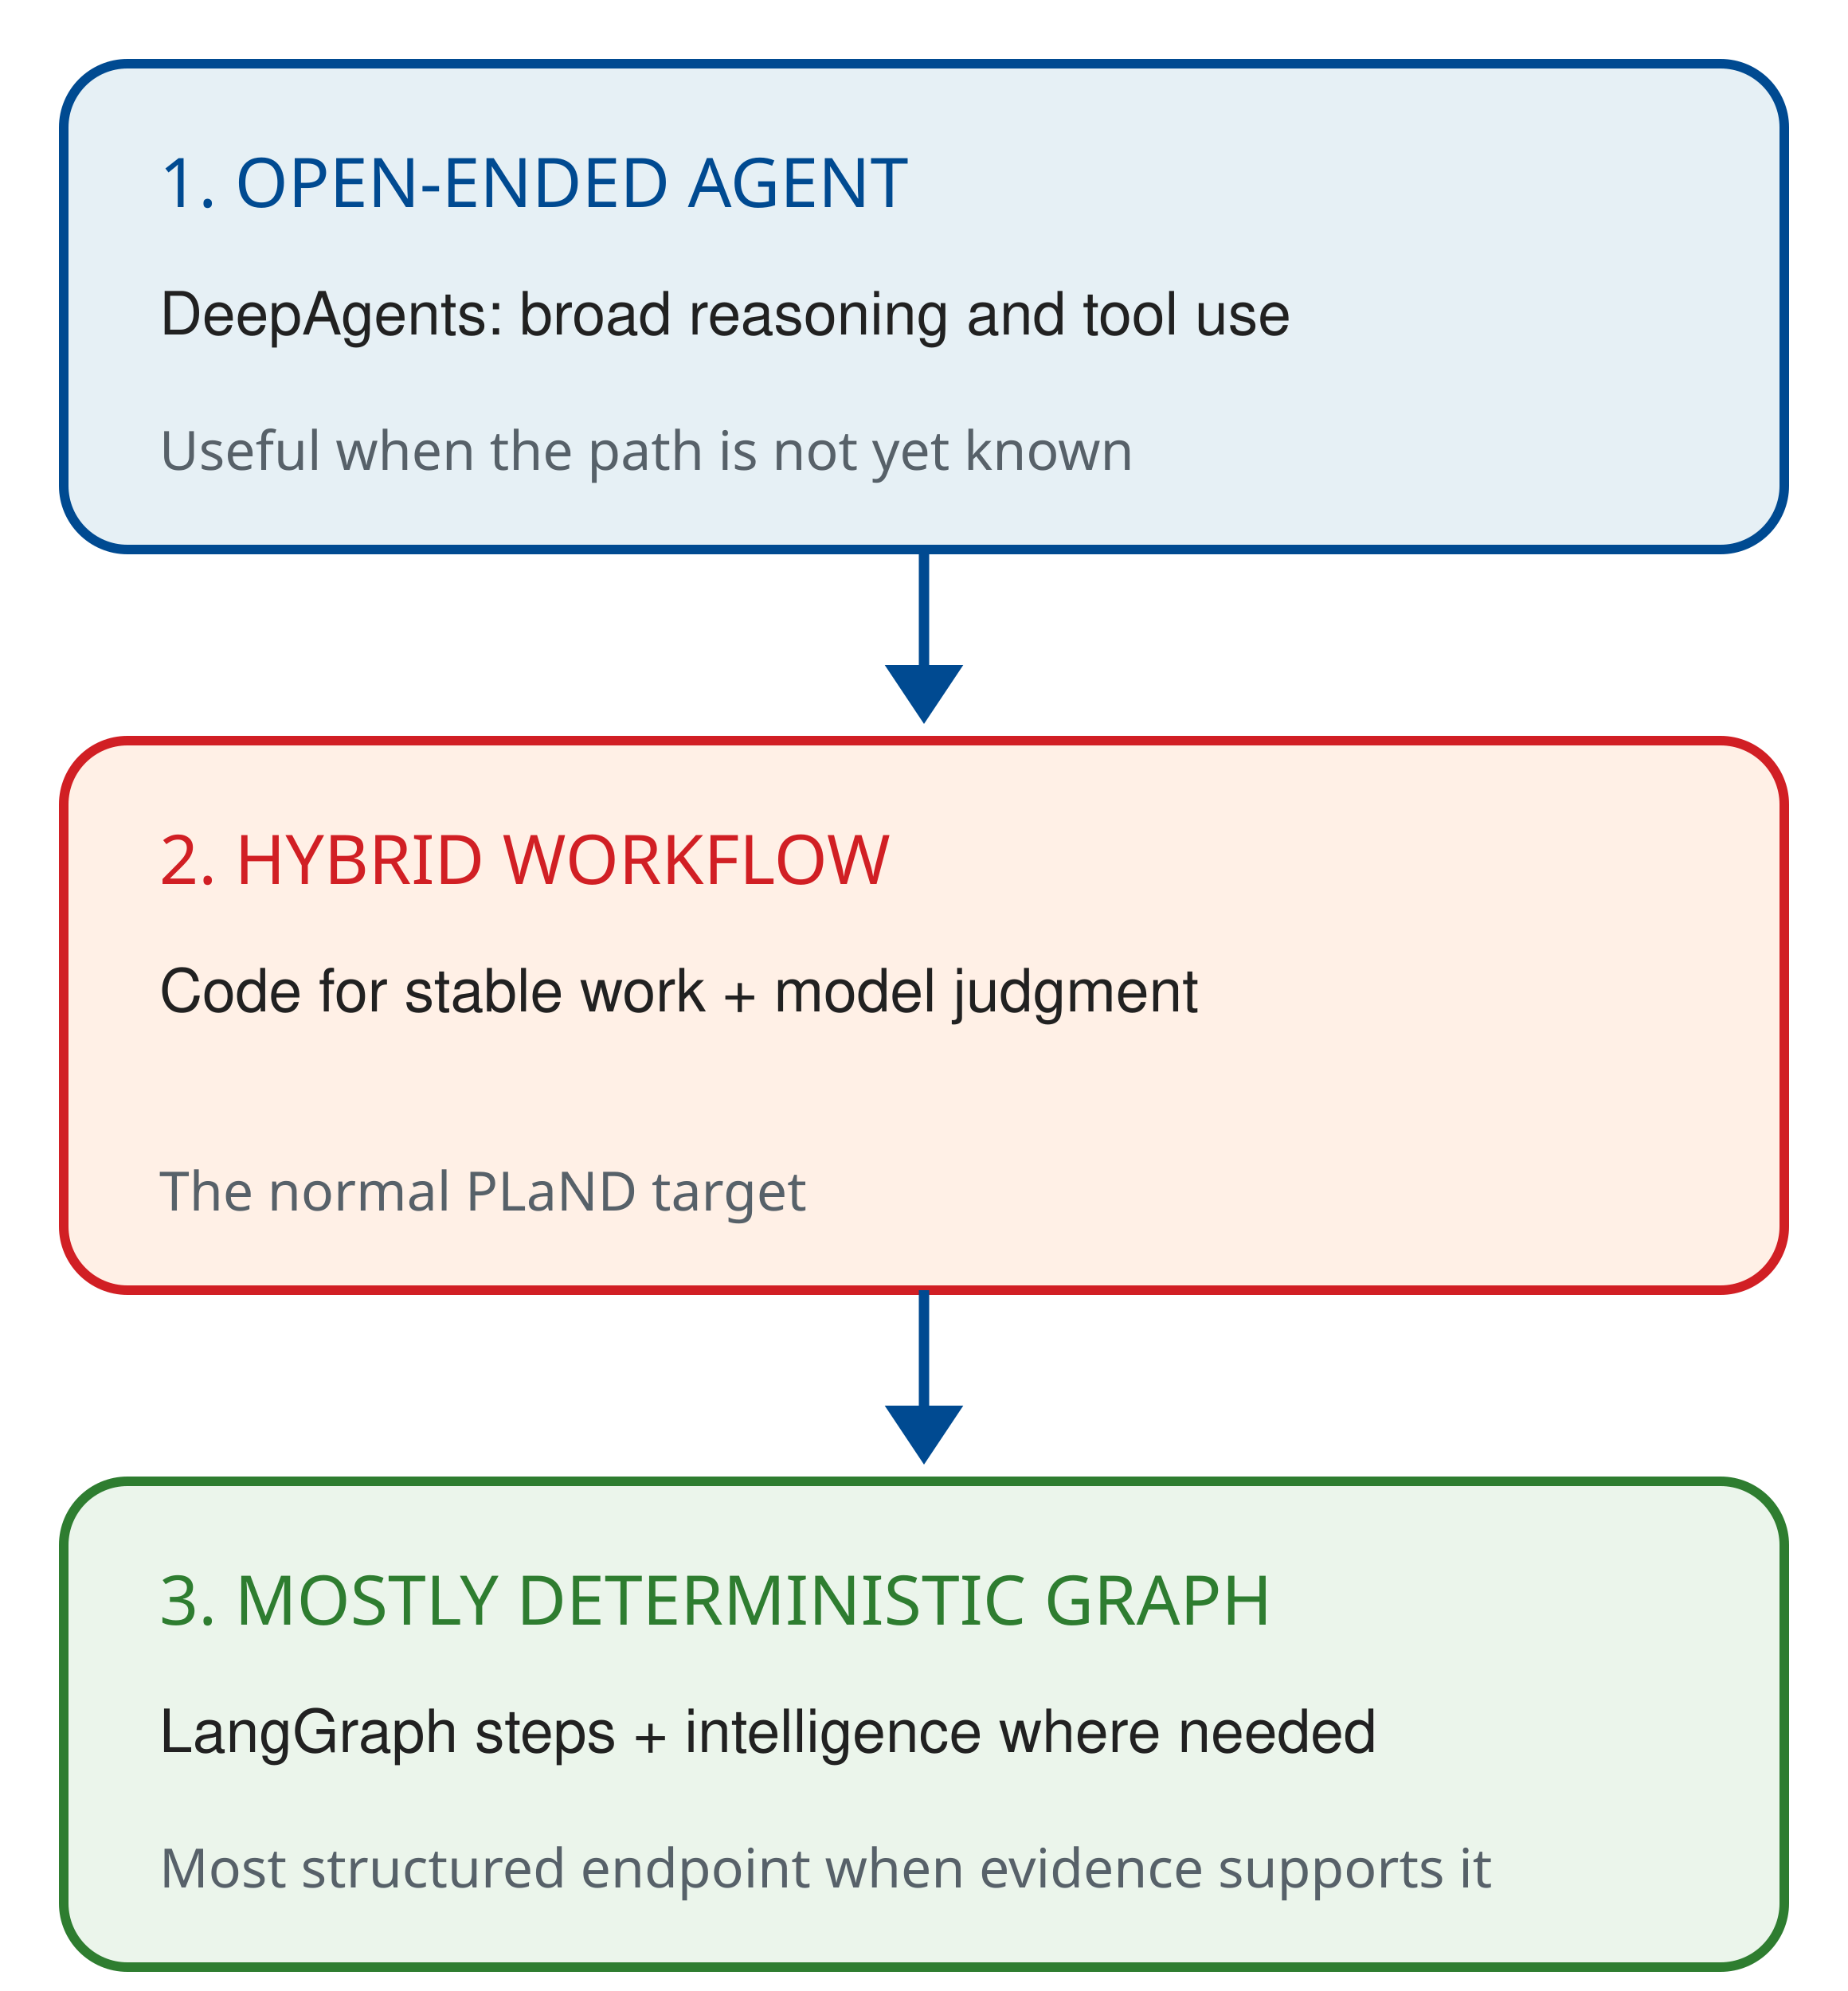
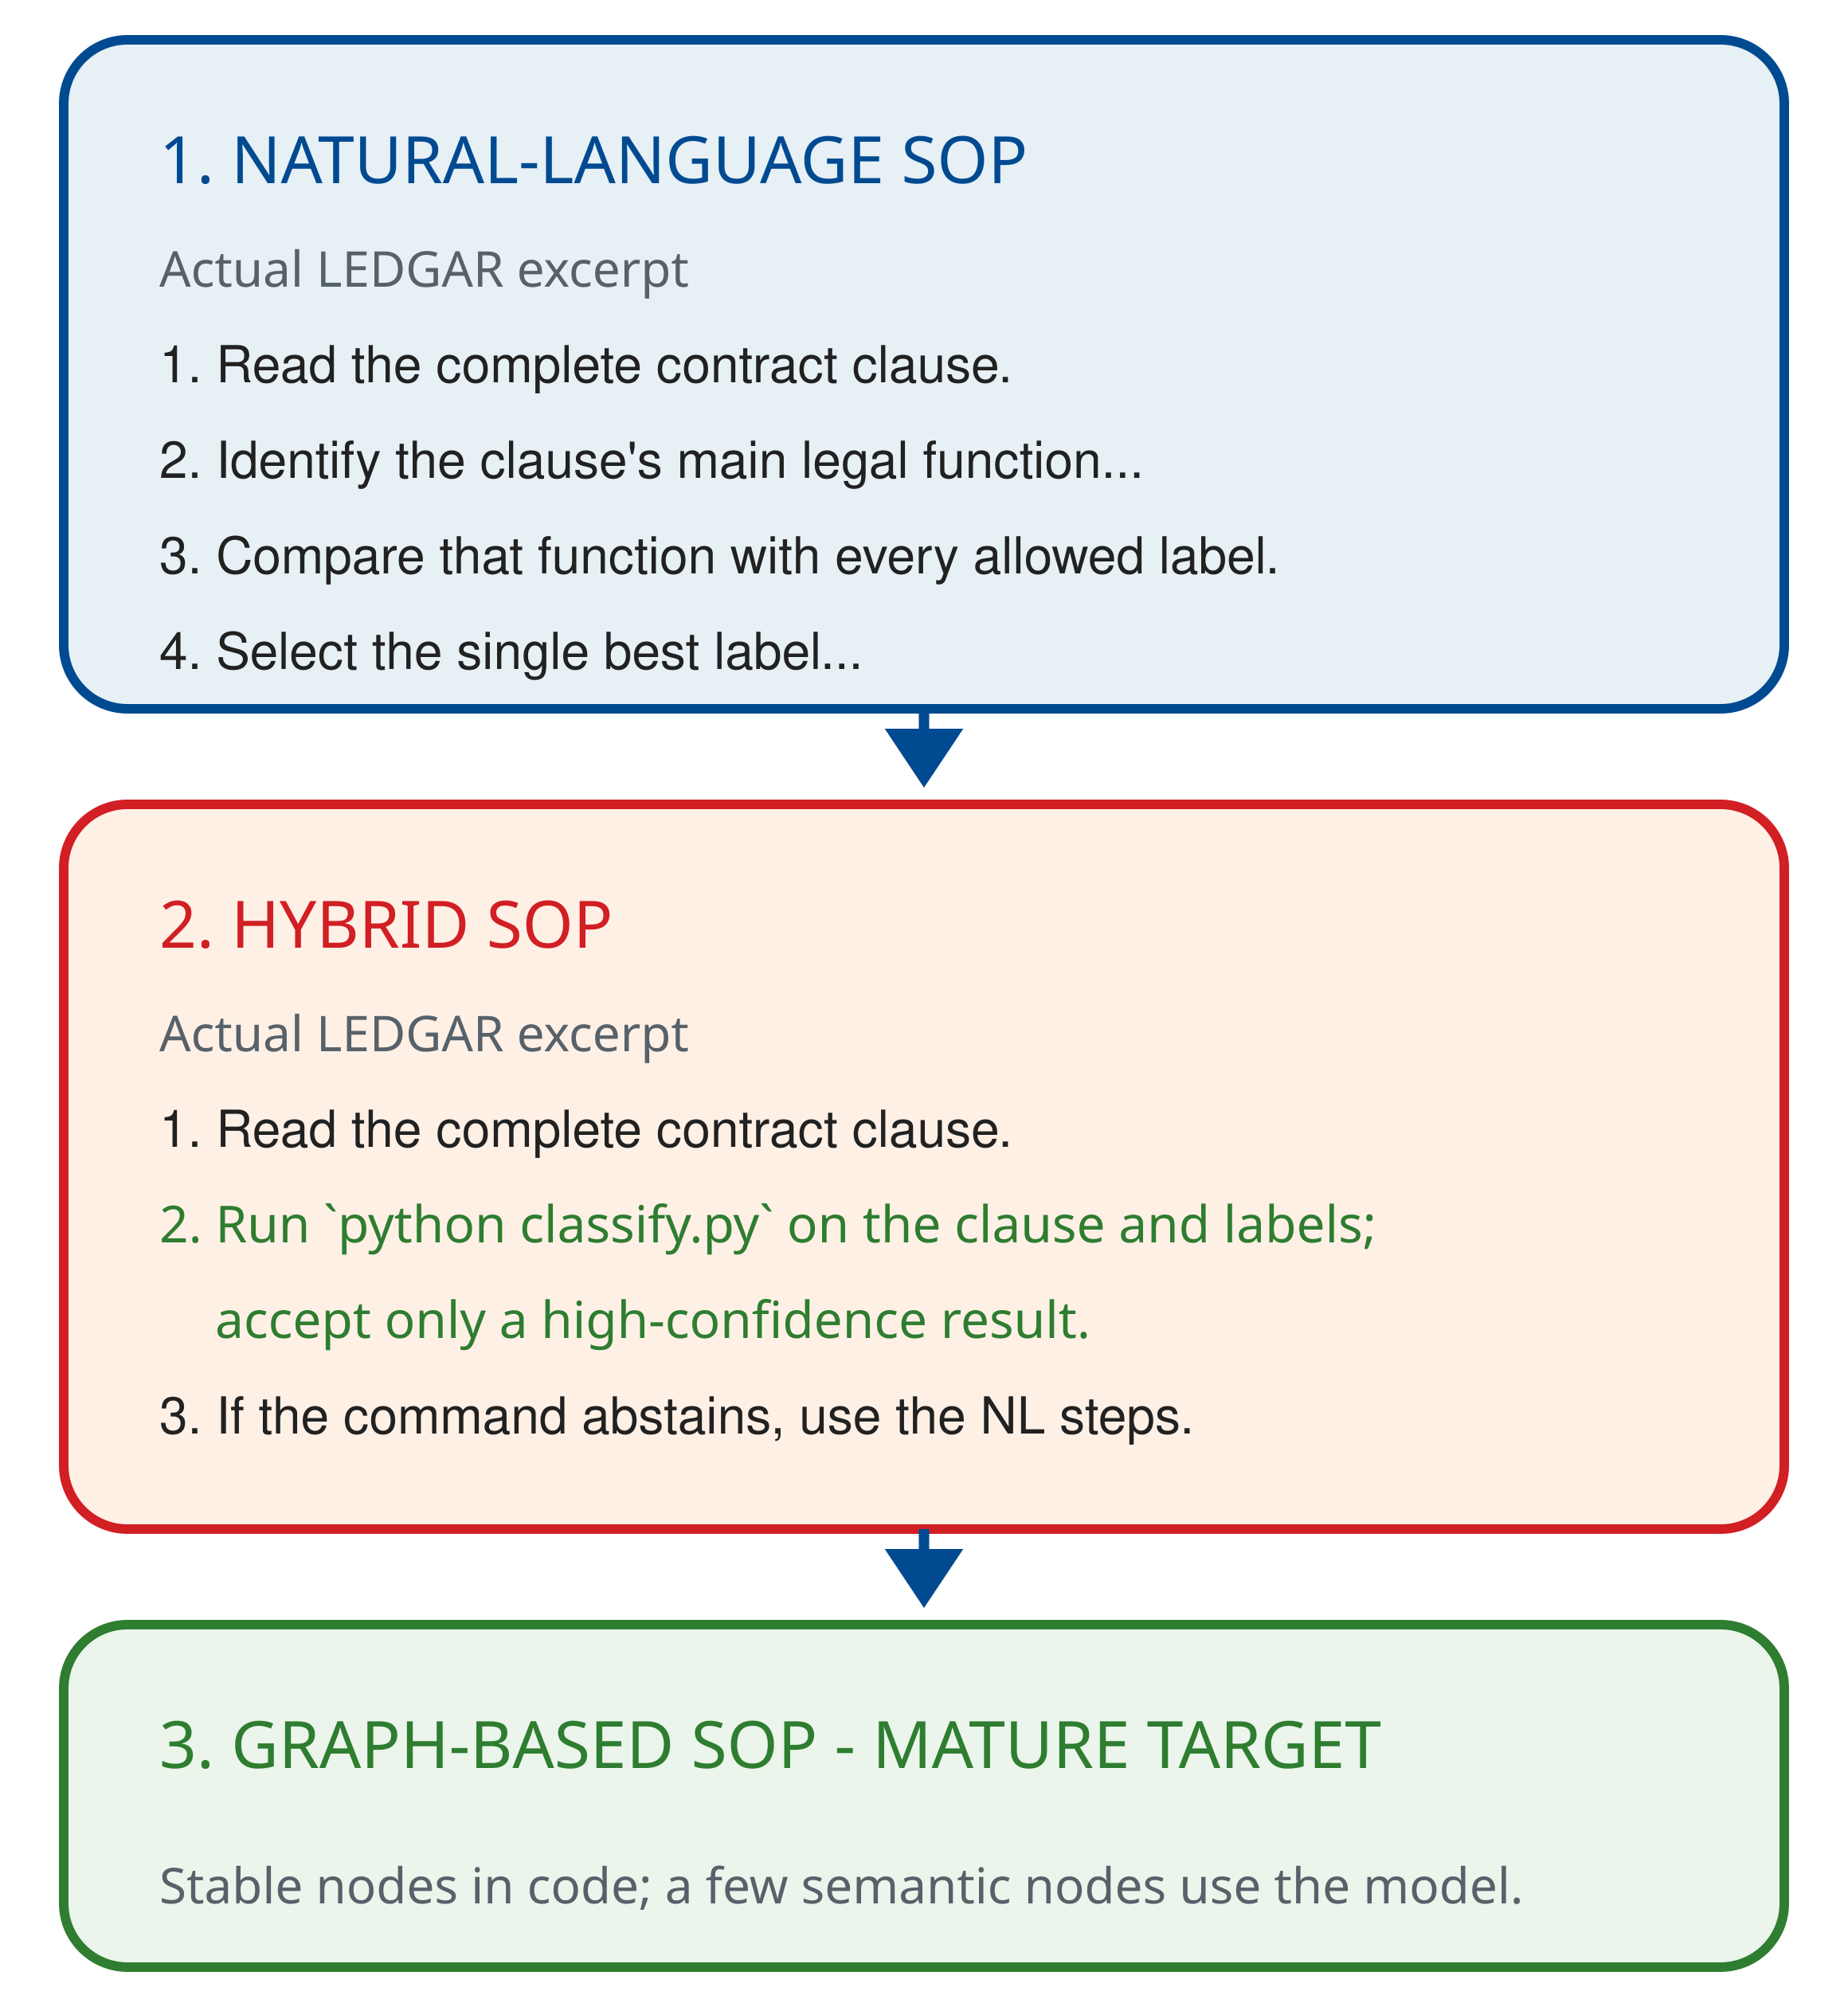
<svg xmlns="http://www.w3.org/2000/svg" width="232" height="250" preserveAspectRatio="xMinYMin meet" viewBox="0 0 232 250" version="1.0" fill-rule="evenodd">
  <clipPath id="clip">
    <rect x="0" y="0" width="232" height="250" />
  </clipPath>
  <g id="group" transform="scale(1,-1) translate(0,-250)" style="clip-path: url(#clip)">
    <g transform="">
-       <rect x="8" y="181" width="216" height="61" rx="8" ry="8" style="stroke: rgb(0%,29%,57%); stroke-linecap: butt; stroke-width: 1.2; fill: rgb(90%,94%,96%); fill-rule: evenodd;" />
-       <text x="20" y="224" style="font-family: Helvetica-Bold; font-size: 8.6px;fill: rgb(0%,29%,57%); stroke:none;" transform="translate(0,448) scale(1,-1)">1. OPEN-ENDED AGENT</text>
-       <text x="20" y="208" style="font-family: Helvetica; font-size: 7.5px;fill: rgb(13%,13%,13%); stroke:none;" transform="translate(0,416) scale(1,-1)">DeepAgents: broad reasoning and tool use</text>
-       <text x="20" y="191" style="font-family: Helvetica-Oblique; font-size: 6.8px;fill: rgb(34%,38%,41%); stroke:none;" transform="translate(0,382) scale(1,-1)">Useful when the path is not yet known</text>
-       <path d="M 116,181 L 116,163 Z" style="stroke: rgb(0%,29%,57%); stroke-linecap: butt; stroke-width: 1.3;" />
-       <polygon points="112 166, 120 166, 116 160" style="stroke: rgb(0%,29%,57%); stroke-linecap: butt; stroke-width: 1; fill: rgb(0%,29%,57%); fill-rule: evenodd;" />
-       <rect x="8" y="88" width="216" height="69" rx="8" ry="8" style="stroke: rgb(82%,12%,14%); stroke-linecap: butt; stroke-width: 1.2; fill: rgb(100%,94%,90%); fill-rule: evenodd;" />
-       <text x="20" y="139" style="font-family: Helvetica-Bold; font-size: 8.6px;fill: rgb(82%,12%,14%); stroke:none;" transform="translate(0,278) scale(1,-1)">2. HYBRID WORKFLOW</text>
-       <text x="20" y="123" style="font-family: Helvetica; font-size: 7.5px;fill: rgb(13%,13%,13%); stroke:none;" transform="translate(0,246) scale(1,-1)">Code for stable work + model judgment</text>
-       <text x="20" y="98" style="font-family: Helvetica-Oblique; font-size: 6.8px;fill: rgb(34%,38%,41%); stroke:none;" transform="translate(0,196) scale(1,-1)">The normal PLaND target</text>
-       <path d="M 116,88 L 116,70 Z" style="stroke: rgb(0%,29%,57%); stroke-linecap: butt; stroke-width: 1.3;" />
-       <polygon points="112 73, 120 73, 116 67" style="stroke: rgb(0%,29%,57%); stroke-linecap: butt; stroke-width: 1; fill: rgb(0%,29%,57%); fill-rule: evenodd;" />
-       <rect x="8" y="3" width="216" height="61" rx="8" ry="8" style="stroke: rgb(18%,49%,19%); stroke-linecap: butt; stroke-width: 1.2; fill: rgb(92%,96%,92%); fill-rule: evenodd;" />
-       <text x="20" y="46" style="font-family: Helvetica-Bold; font-size: 8.6px;fill: rgb(18%,49%,19%); stroke:none;" transform="translate(0,92) scale(1,-1)">3. MOSTLY DETERMINISTIC GRAPH</text>
-       <text x="20" y="30" style="font-family: Helvetica; font-size: 7.5px;fill: rgb(13%,13%,13%); stroke:none;" transform="translate(0,60) scale(1,-1)">LangGraph steps + intelligence where needed</text>
-       <text x="20" y="13" style="font-family: Helvetica-Oblique; font-size: 6.8px;fill: rgb(34%,38%,41%); stroke:none;" transform="translate(0,26) scale(1,-1)">Most structured endpoint when evidence supports it</text>
+       <rect x="8" y="161" width="216" height="84" rx="8" ry="8" style="stroke: rgb(0%,29%,57%); stroke-linecap: butt; stroke-width: 1.2; fill: rgb(90%,94%,96%); fill-rule: evenodd;" />
+       <text x="20" y="227" style="font-family: Helvetica-Bold; font-size: 8.2px;fill: rgb(0%,29%,57%); stroke:none;" transform="translate(0,454) scale(1,-1)">1. NATURAL-LANGUAGE SOP</text>
+       <text x="20" y="214" style="font-family: Helvetica-Oblique; font-size: 6.2px;fill: rgb(34%,38%,41%); stroke:none;" transform="translate(0,428) scale(1,-1)">Actual LEDGAR excerpt</text>
+       <text x="20" y="202" style="font-family: Helvetica; font-size: 6.4px;fill: rgb(13%,13%,13%); stroke:none;" transform="translate(0,404) scale(1,-1)">1. Read the complete contract clause.</text>
+       <text x="20" y="190" style="font-family: Helvetica; font-size: 6.4px;fill: rgb(13%,13%,13%); stroke:none;" transform="translate(0,380) scale(1,-1)">2. Identify the clause's main legal function...</text>
+       <text x="20" y="178" style="font-family: Helvetica; font-size: 6.4px;fill: rgb(13%,13%,13%); stroke:none;" transform="translate(0,356) scale(1,-1)">3. Compare that function with every allowed label.</text>
+       <text x="20" y="166" style="font-family: Helvetica; font-size: 6.4px;fill: rgb(13%,13%,13%); stroke:none;" transform="translate(0,332) scale(1,-1)">4. Select the single best label...</text>
+       <path d="M 116,161 L 116,155 Z" style="stroke: rgb(0%,29%,57%); stroke-linecap: butt; stroke-width: 1.3;" />
+       <polygon points="112 158, 120 158, 116 152" style="stroke: rgb(0%,29%,57%); stroke-linecap: butt; stroke-width: 1; fill: rgb(0%,29%,57%); fill-rule: evenodd;" />
+       <rect x="8" y="58" width="216" height="91" rx="8" ry="8" style="stroke: rgb(82%,12%,14%); stroke-linecap: butt; stroke-width: 1.2; fill: rgb(100%,94%,90%); fill-rule: evenodd;" />
+       <text x="20" y="131" style="font-family: Helvetica-Bold; font-size: 8.2px;fill: rgb(82%,12%,14%); stroke:none;" transform="translate(0,262) scale(1,-1)">2. HYBRID SOP</text>
+       <text x="20" y="118" style="font-family: Helvetica-Oblique; font-size: 6.2px;fill: rgb(34%,38%,41%); stroke:none;" transform="translate(0,236) scale(1,-1)">Actual LEDGAR excerpt</text>
+       <text x="20" y="106" style="font-family: Helvetica; font-size: 6.4px;fill: rgb(13%,13%,13%); stroke:none;" transform="translate(0,212) scale(1,-1)">1. Read the complete contract clause.</text>
+       <text x="20" y="94" style="font-family: Helvetica-Bold; font-size: 6.4px;fill: rgb(18%,49%,19%); stroke:none;" transform="translate(0,188) scale(1,-1)">2. Run `python classify.py` on the clause and labels;</text>
+       <text x="27" y="82" style="font-family: Helvetica-Bold; font-size: 6.4px;fill: rgb(18%,49%,19%); stroke:none;" transform="translate(0,164) scale(1,-1)">accept only a high-confidence result.</text>
+       <text x="20" y="70" style="font-family: Helvetica; font-size: 6.4px;fill: rgb(13%,13%,13%); stroke:none;" transform="translate(0,140) scale(1,-1)">3. If the command abstains, use the NL steps.</text>
+       <path d="M 116,58 L 116,52 Z" style="stroke: rgb(0%,29%,57%); stroke-linecap: butt; stroke-width: 1.3;" />
+       <polygon points="112 55, 120 55, 116 49" style="stroke: rgb(0%,29%,57%); stroke-linecap: butt; stroke-width: 1; fill: rgb(0%,29%,57%); fill-rule: evenodd;" />
+       <rect x="8" y="3" width="216" height="43" rx="8" ry="8" style="stroke: rgb(18%,49%,19%); stroke-linecap: butt; stroke-width: 1.2; fill: rgb(92%,96%,92%); fill-rule: evenodd;" />
+       <text x="20" y="28" style="font-family: Helvetica-Bold; font-size: 8.2px;fill: rgb(18%,49%,19%); stroke:none;" transform="translate(0,56) scale(1,-1)">3. GRAPH-BASED SOP - MATURE TARGET</text>
+       <text x="20" y="11" style="font-family: Helvetica-Oblique; font-size: 6.2px;fill: rgb(34%,38%,41%); stroke:none;" transform="translate(0,22) scale(1,-1)">Stable nodes in code; a few semantic nodes use the model.</text>
    </g>
  </g>
</svg>
